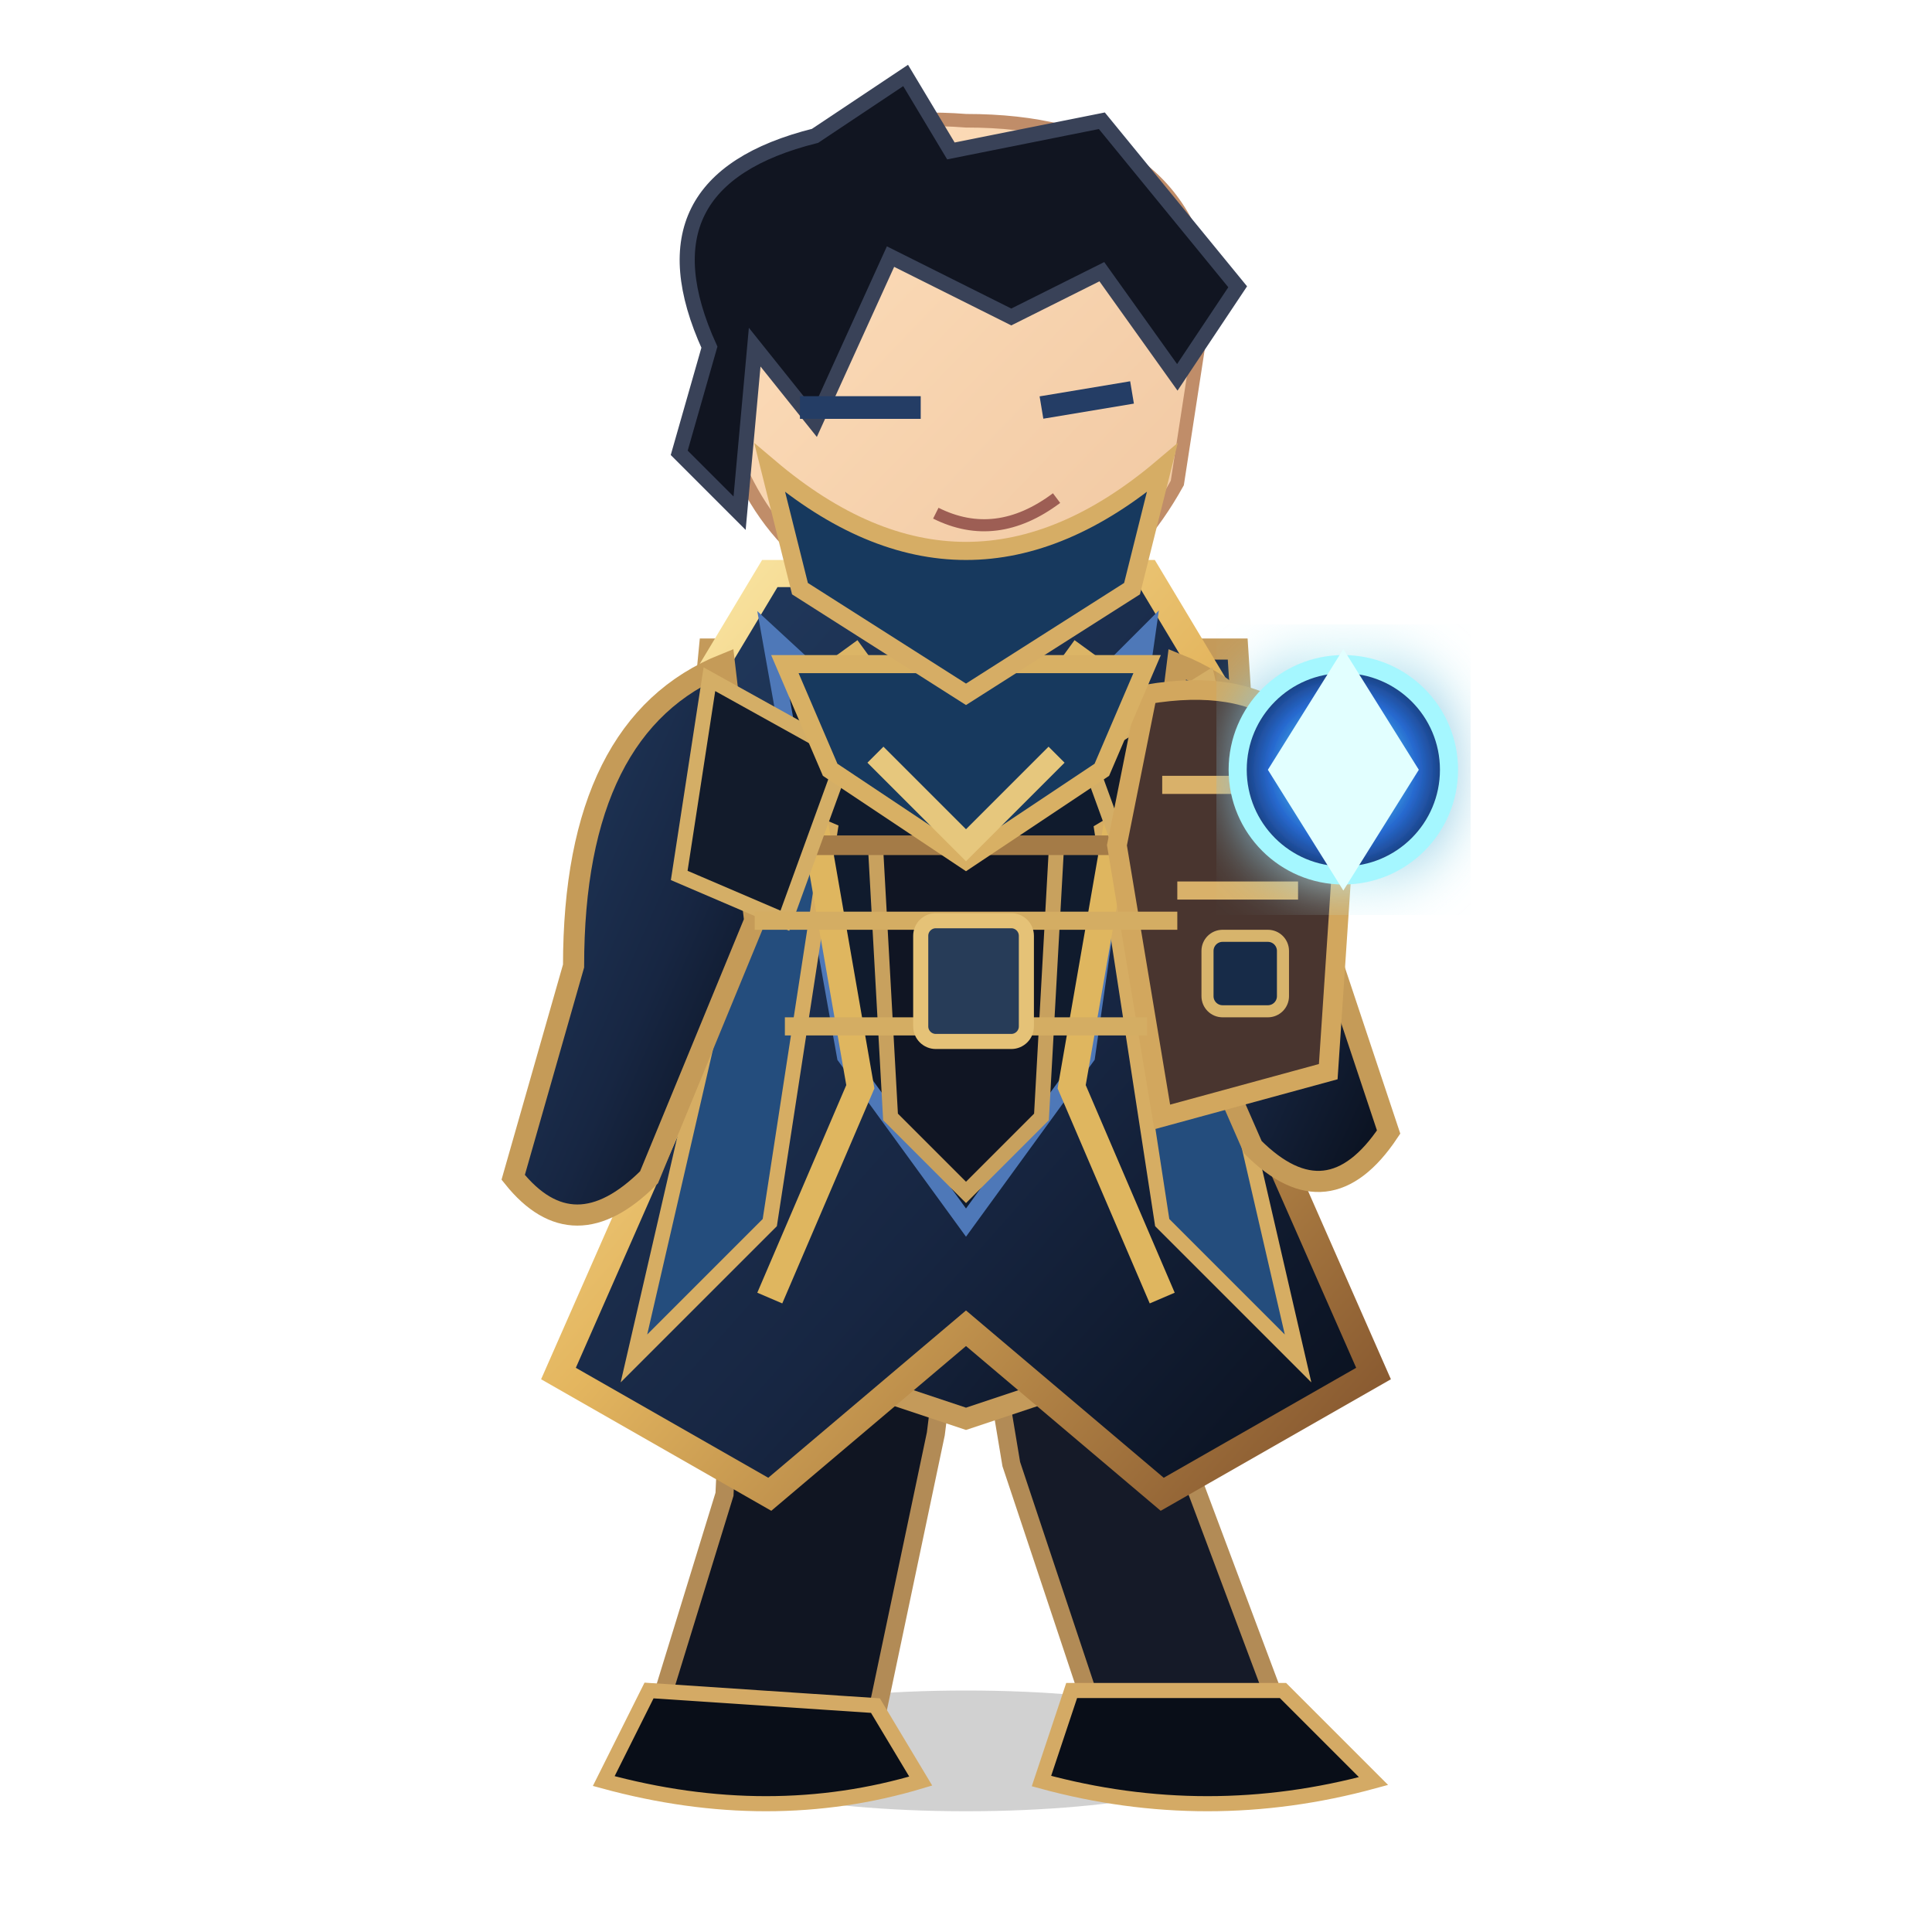
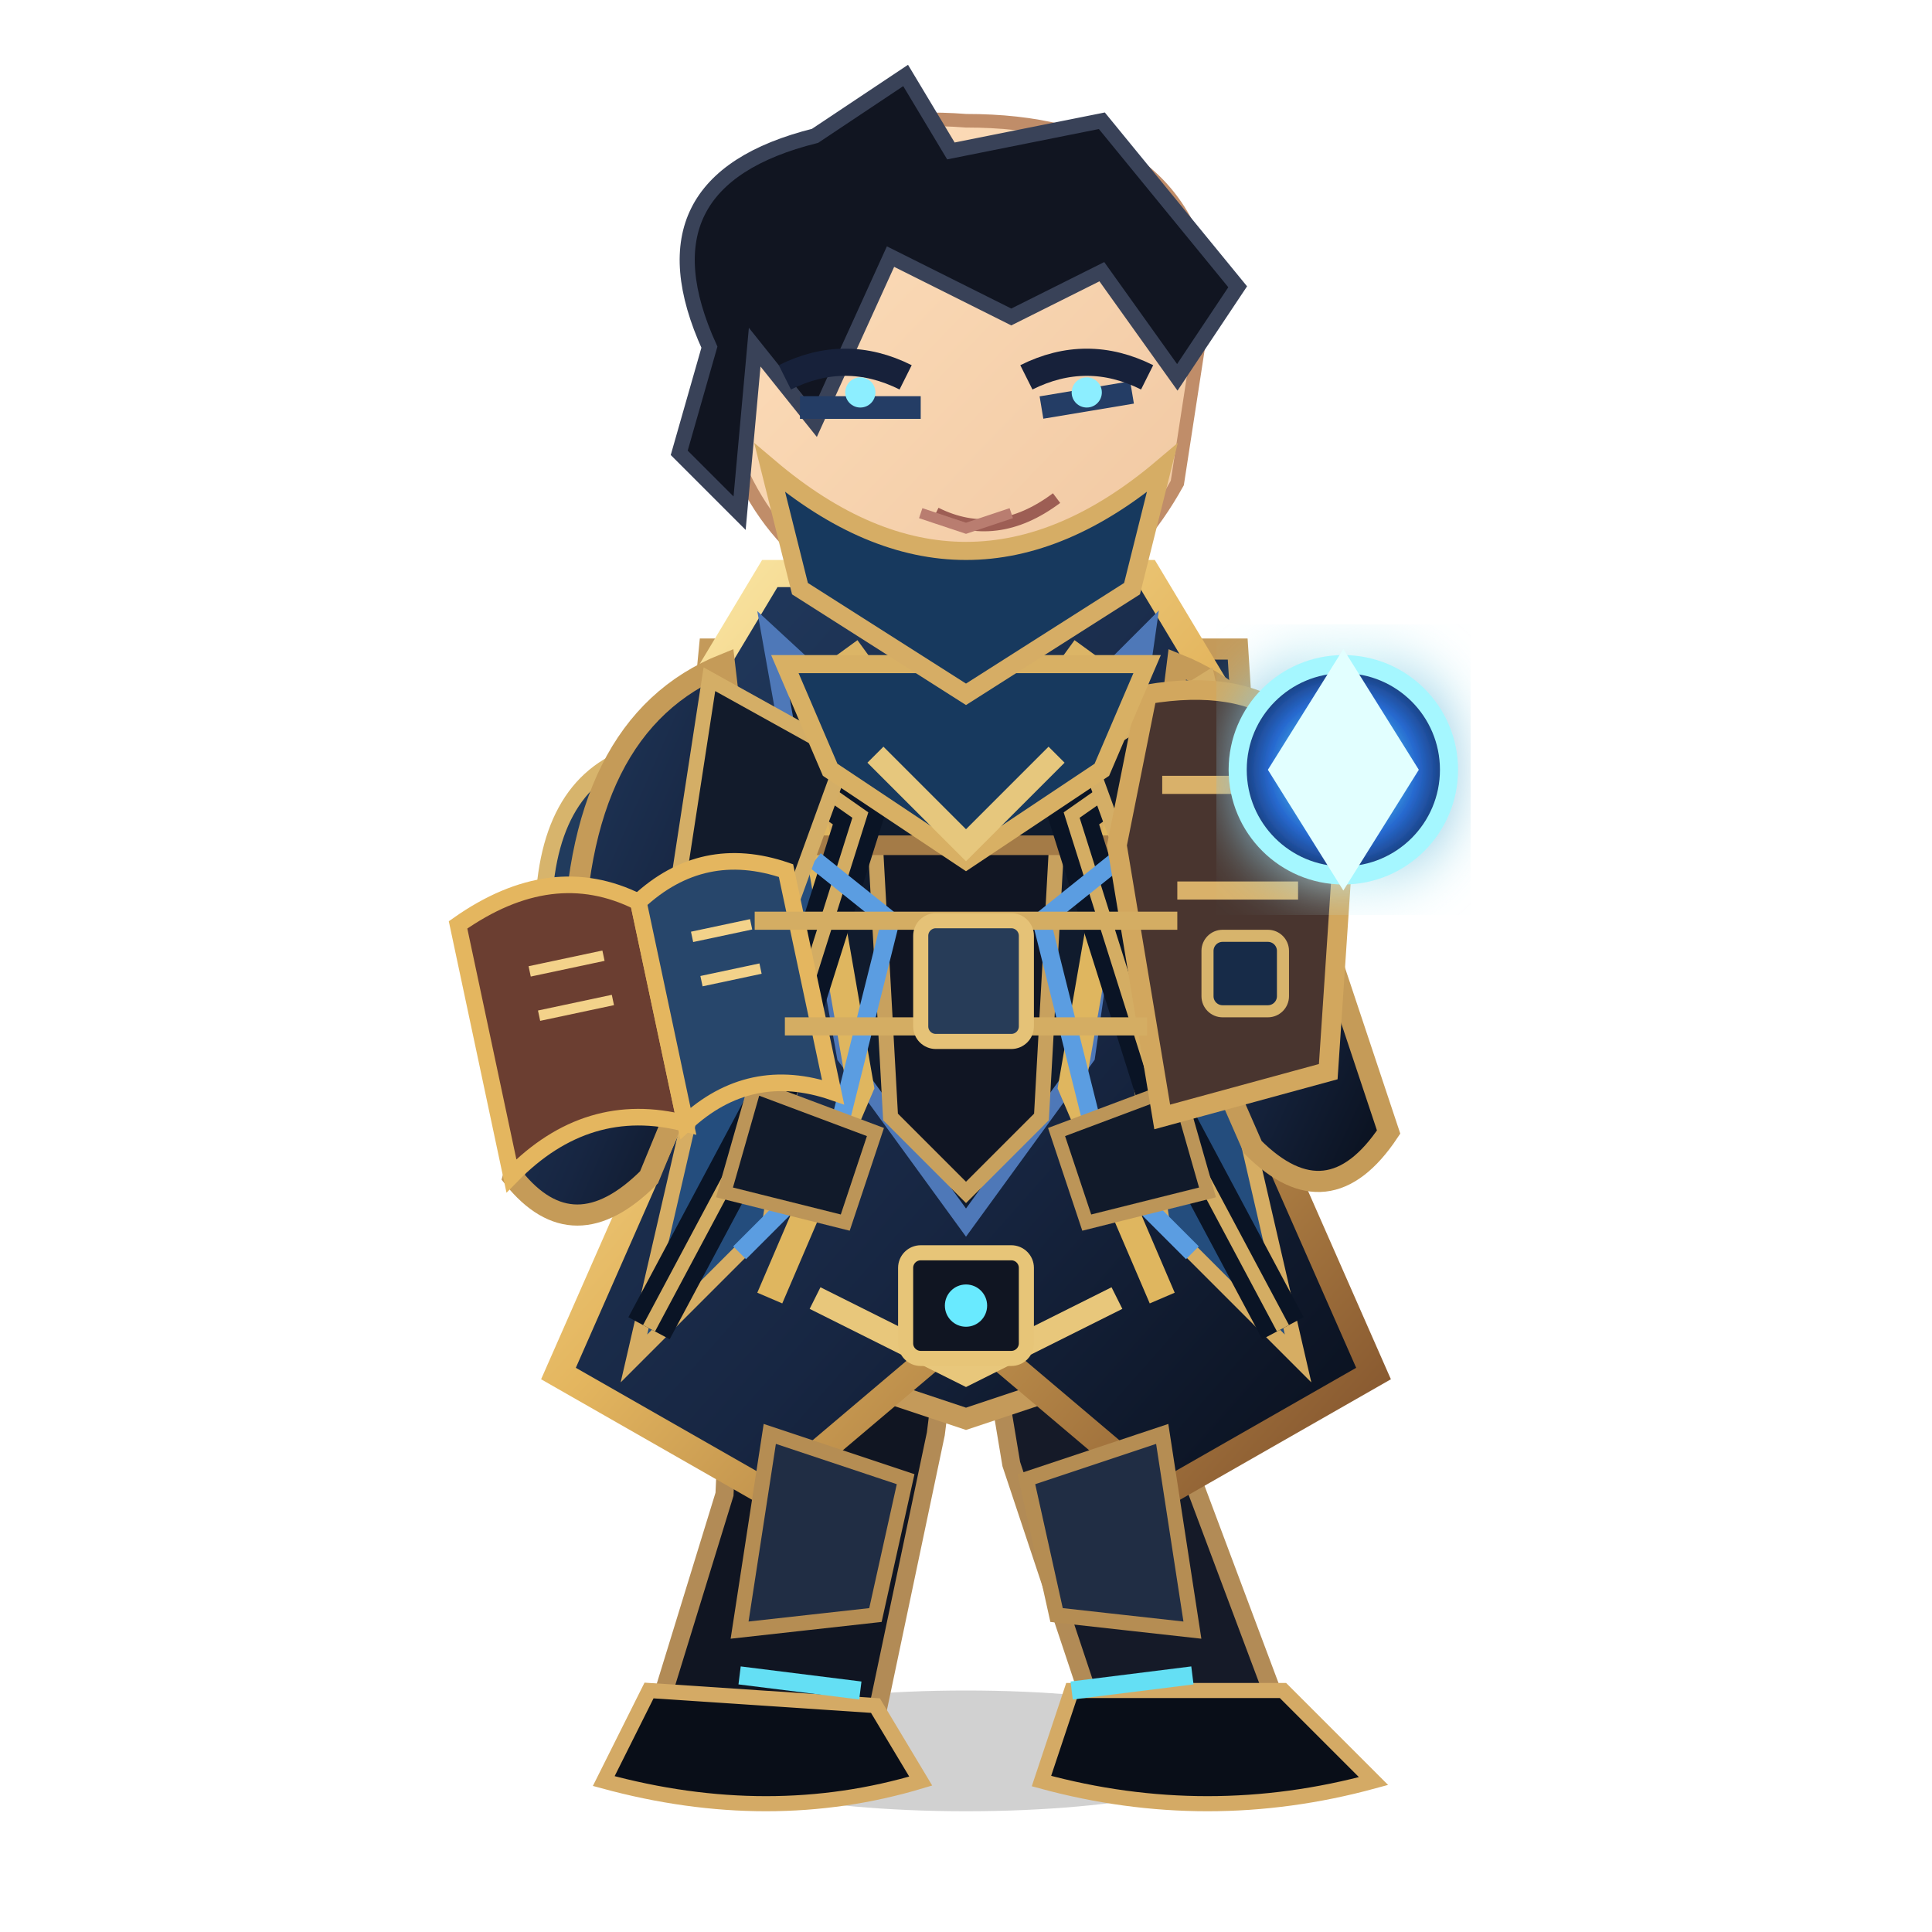
<svg xmlns="http://www.w3.org/2000/svg" width="128" height="128" viewBox="0 0 128 128" role="img" aria-label="Researcher down interact frame 2">
  <defs>
    <linearGradient id="coat" x1="0" y1="0" x2="1" y2="1">
      <stop offset="0" stop-color="#223c61" />
      <stop offset=".58" stop-color="#172642" />
      <stop offset="1" stop-color="#090f1b" />
    </linearGradient>
    <linearGradient id="gold" x1="0" y1="0" x2="1" y2="1">
      <stop stop-color="#fff0b2" />
      <stop offset=".45" stop-color="#e4b65f" />
      <stop offset="1" stop-color="#80512c" />
    </linearGradient>
    <radialGradient id="orb">
      <stop stop-color="#f0ffff" />
      <stop offset=".25" stop-color="#55e9ff" />
      <stop offset=".7" stop-color="#2769cf" />
      <stop offset="1" stop-color="#18366e" />
    </radialGradient>
    <linearGradient id="skin" x1="0" y1="0" x2="1" y2="1">
      <stop stop-color="#ffe0bd" />
      <stop offset="1" stop-color="#efc6a0" />
    </linearGradient>
    <filter id="glow">
      <feGaussianBlur stdDeviation="2.1" result="b" />
      <feMerge>
        <feMergeNode in="b" />
        <feMergeNode in="SourceGraphic" />
      </feMerge>
    </filter>
  </defs>
  <ellipse cx="64" cy="116" rx="19" ry="4" fill="#000" opacity=".18" />
  <g transform="translate(0 3)">
    <g transform="translate(0 0)">
      <path d="M49 74 L48 96 L44 109 Q49 114 58 111 L62 92 L64 76 Z" fill="#101522" stroke="#b28b56" stroke-width="1.2" />
      <path d="M64 76 L67 94 L72 109 Q78 114 85 111 L79 95 L77 74 Z" fill="#151a28" stroke="#b28b56" stroke-width="1.2" />
      <path d="M43 109 L58 110 L61 115 Q51 118 40 115 Z M71 109 L85 109 L91 115 Q80 118 69 115 Z" fill="#090e18" stroke="#d4aa65" stroke-width="1" />
      <path d="M47 40 L82 40 L84 71 L79 86 L64 91 L49 86 L44 71 Z" fill="url(#coat)" stroke="#c49a5a" stroke-width="1.4" />
      <path d="M51 35 L76 35 L82 45 L80 63 L91 88 L77 96 L64 85 L51 96 L37 88 L48 63 L45 45 Z" fill="url(#coat)" stroke="url(#gold)" stroke-width="1.8" />
      <path d="M51 39 L64 51 L76 39 L72 67 L64 78 L56 67 Z" fill="#101b2d" stroke="#4e78b8" stroke-width="1.1" />
      <path d="M48 49 L55 52 L51 78 L42 87 L48 61 Z M78 49 L73 52 L77 78 L86 87 L80 61 Z" fill="#244d7d" stroke="#d6ad63" stroke-width="1" />
      <path d="M56 40 L64 51 L72 40" fill="none" stroke="#dcb566" stroke-width="2" />
      <path d="M58 53 L70 53 L69 71 L64 76 L59 71 Z" fill="#101523" stroke="#c8a15e" stroke-width="1" />
      <path d="M53 46 L57 69 L51 83 M75 46 L71 69 L77 83" fill="none" stroke="#dfb65f" stroke-width="1.8" />
      <path d="M47 53 L81 53" stroke="#a47b47" stroke-width="1.3" />
+       <path d="M47 44 L57 51 L51 70 L43 85 M81 44 L71 51 L77 70 L85 85" fill="none" stroke="#0a1425" stroke-width="3.1" />
+       <path d="M47 44 L57 51 L51 70 L43 85 M81 44 L71 51 L77 70 L85 85" fill="none" stroke="#d4ad63" stroke-width=".9" />
+       <path d="M54 54 L59 58 L55 74 L49 80 M74 54 L69 58 L73 74 L79 80" fill="none" stroke="#5b9de1" stroke-width="1.2" />
+       <path d="M54 83 L64 88 L74 83" fill="none" stroke="#e8c77b" stroke-width="1.6" />
+       <rect x="60" y="80" width="8" height="7" rx="1" fill="#101522" stroke="#e7c578" stroke-width="1" />
+       <circle cx="64" cy="83.5" r="1.4" fill="#69eaff" />
+       <path d="M42 47 Q36 49 36 58 L38 69 L45 70 L48 58 Z" fill="#213b5d" stroke="#d7b46c" stroke-width="1.1" />
+       <path d="M39 53 L44 55 L42 64" fill="none" stroke="#5799d9" stroke-width="1.3" />
+       <path d="M81 47 Q88 49 88 58 L86 69 L79 70 L76 58 Z" fill="#172944" stroke="#d7b46c" stroke-width="1.1" />
+       <path d="M80 54 L85 56 L83 64" fill="none" stroke="#5799d9" stroke-width="1.3" />
+       <path d="M50 69 L58 72 L56 78 L48 76 Z M70 72 L78 69 L80 76 L72 78 Z" fill="#111a2a" stroke="#bc9558" stroke-width=".9" />
+       <path d="M51 92 L60 95 L58 104 L49 105 Z M68 95 L77 92 L79 105 L70 104 Z" fill="#202d44" stroke="#b58d53" stroke-width="1" />
+       <path d="M49 108 L57 109 M71 109 L79 108" stroke="#64dff4" stroke-width="1.2" />
      <path d="M48 41 Q38 45 38 61 L34 75 Q38 80 43 75 L50 58 Z" fill="url(#coat)" stroke="#c59b58" stroke-width="1.4" />
      <path d="M78 41 Q88 45 88 60 L92 72 Q88 78 83 73 L76 57 Z" fill="url(#coat)" stroke="#c59b58" stroke-width="1.4" />
      <path d="M47 42 L56 47 L52 58 L45 55 Z M80 42 L72 47 L76 58 L83 55 Z" fill="#121b2b" stroke="#d4ae66" stroke-width="1" />
      <path d="M76 43 Q88 41 89 53 L88 68 L77 71 L74 53 Z" fill="#49352f" stroke="#d2a75e" stroke-width="1.3" />
      <path d="M77 49 L87 49 M78 56 L86 56" stroke="#d9b16a" stroke-width="1.2" />
      <rect x="80" y="59" width="5" height="5" rx="1" fill="#172b48" stroke="#d7b46c" stroke-width=".8" />
+       <g transform="rotate(-12 42 65)">
+         <path d="M32 56 Q39 53 44 57 L44 72 Q38 69 32 73 Z" fill="#6b3e31" stroke="#e4b65f" stroke-width="1.1" />
+         <path d="M44 57 Q49 54 54 57 L54 72 Q49 69 44 72 Z" fill="#27466b" stroke="#e4b65f" stroke-width="1.1" />
+         <path d="M36 60 L41 60 M36 63 L41 63 M47 60 L51 60 M47 63 L51 63" stroke="#f3d28a" stroke-width=".7" />
+       </g>
      <path d="M52 41 L76 41 L73 48 L64 54 L55 48 Z" fill="#17395e" stroke="#d8b064" stroke-width="1.2" />
      <path d="M58 47 L64 53 L70 47" fill="none" stroke="#e6c77d" stroke-width="1.5" />
      <path d="M50 58 L78 58 M52 65 L76 65" stroke="#d4ad63" stroke-width="1.2" />
      <rect x="61" y="58" width="7" height="8" rx="1" fill="#273c58" stroke="#e5c277" stroke-width="1" />
      <path d="M48 14 Q51 4 64 5 Q78 5 80 16 L78 29 Q73 38 64 38 Q53 37 49 28 Z" fill="url(#skin)" stroke="#c08d69" stroke-width=".9" />
      <path d="M47 20 Q42 9 54 6 L60 2 L63 7 L73 5 L82 16 L78 22 L73 15 L67 18 L59 14 L54 25 L50 20 L49 31 L45 27 Z" fill="#111521" stroke="#394258" stroke-width="1" />
      <path d="M53 24 L61 24 M69 24 L75 23" stroke="#243d65" stroke-width="1.5" />
      <path d="M62 31 Q66 33 70 30" fill="none" stroke="#9d5e54" stroke-width=".8" />
+       <path d="M52 22 Q56 20 60 22 M68 22 Q72 20 76 22" fill="none" stroke="#17213a" stroke-width="1.8" />
+       <circle cx="57" cy="23" r="1" fill="#8ceeff" />
+       <circle cx="72" cy="23" r="1" fill="#8ceeff" />
+       <path d="M61 31 L64 32 L67 31" fill="none" stroke="#b97d70" stroke-width=".7" />
      <path d="M51 28 Q64 39 77 28 L75 36 L64 43 L53 36 Z" fill="#17395e" stroke="#d6ad65" stroke-width="1.2" />
      <g filter="url(#glow)">
        <circle cx="89" cy="48" r="7" fill="url(#orb)" stroke="#a5f7ff" stroke-width="1.2" />
        <path d="M84 48 L89 40 L94 48 L89 56 Z" fill="#e2ffff" />
      </g>
    </g>
  </g>
</svg>
